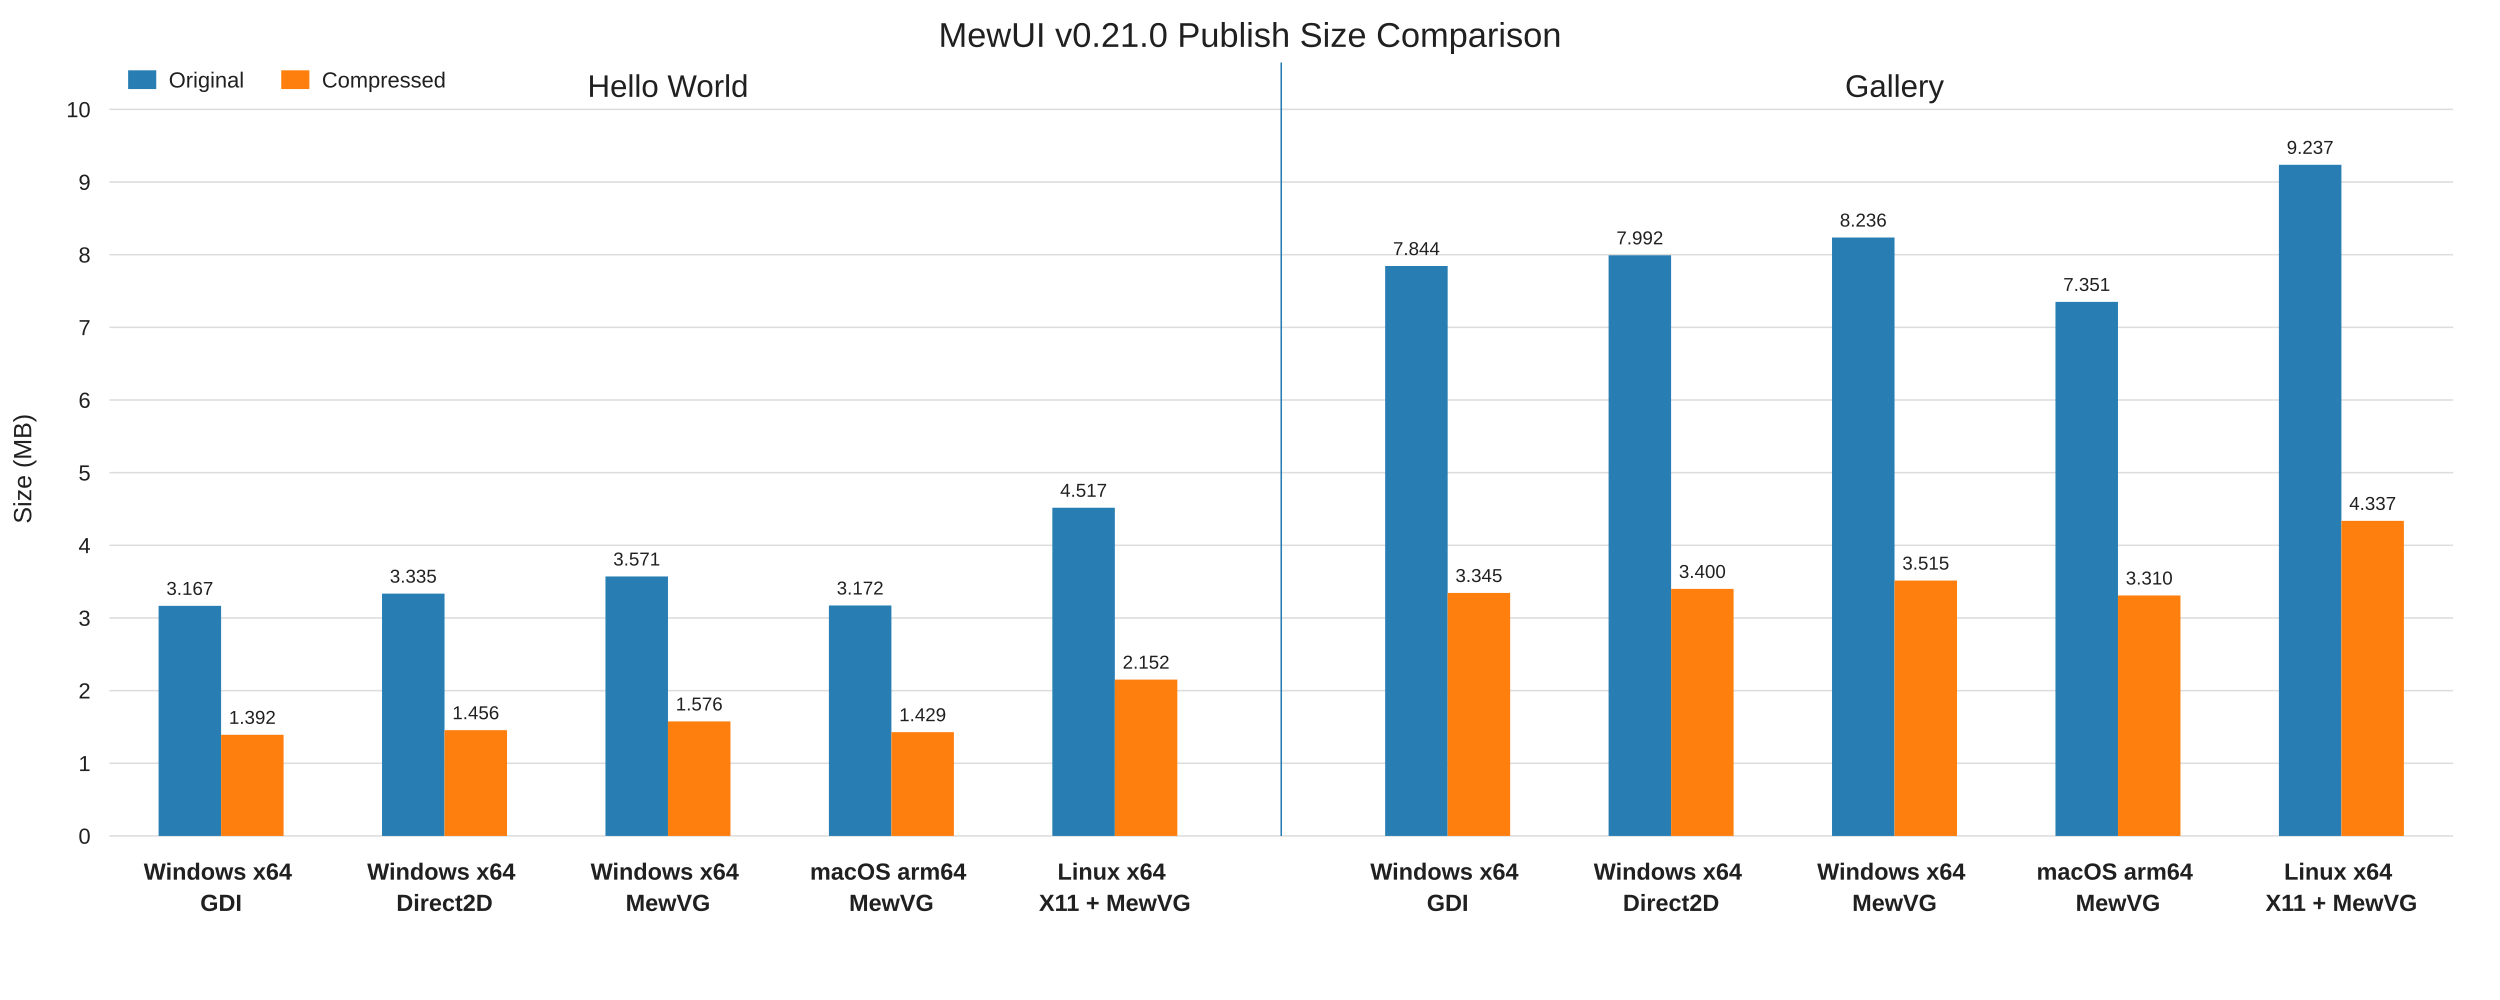
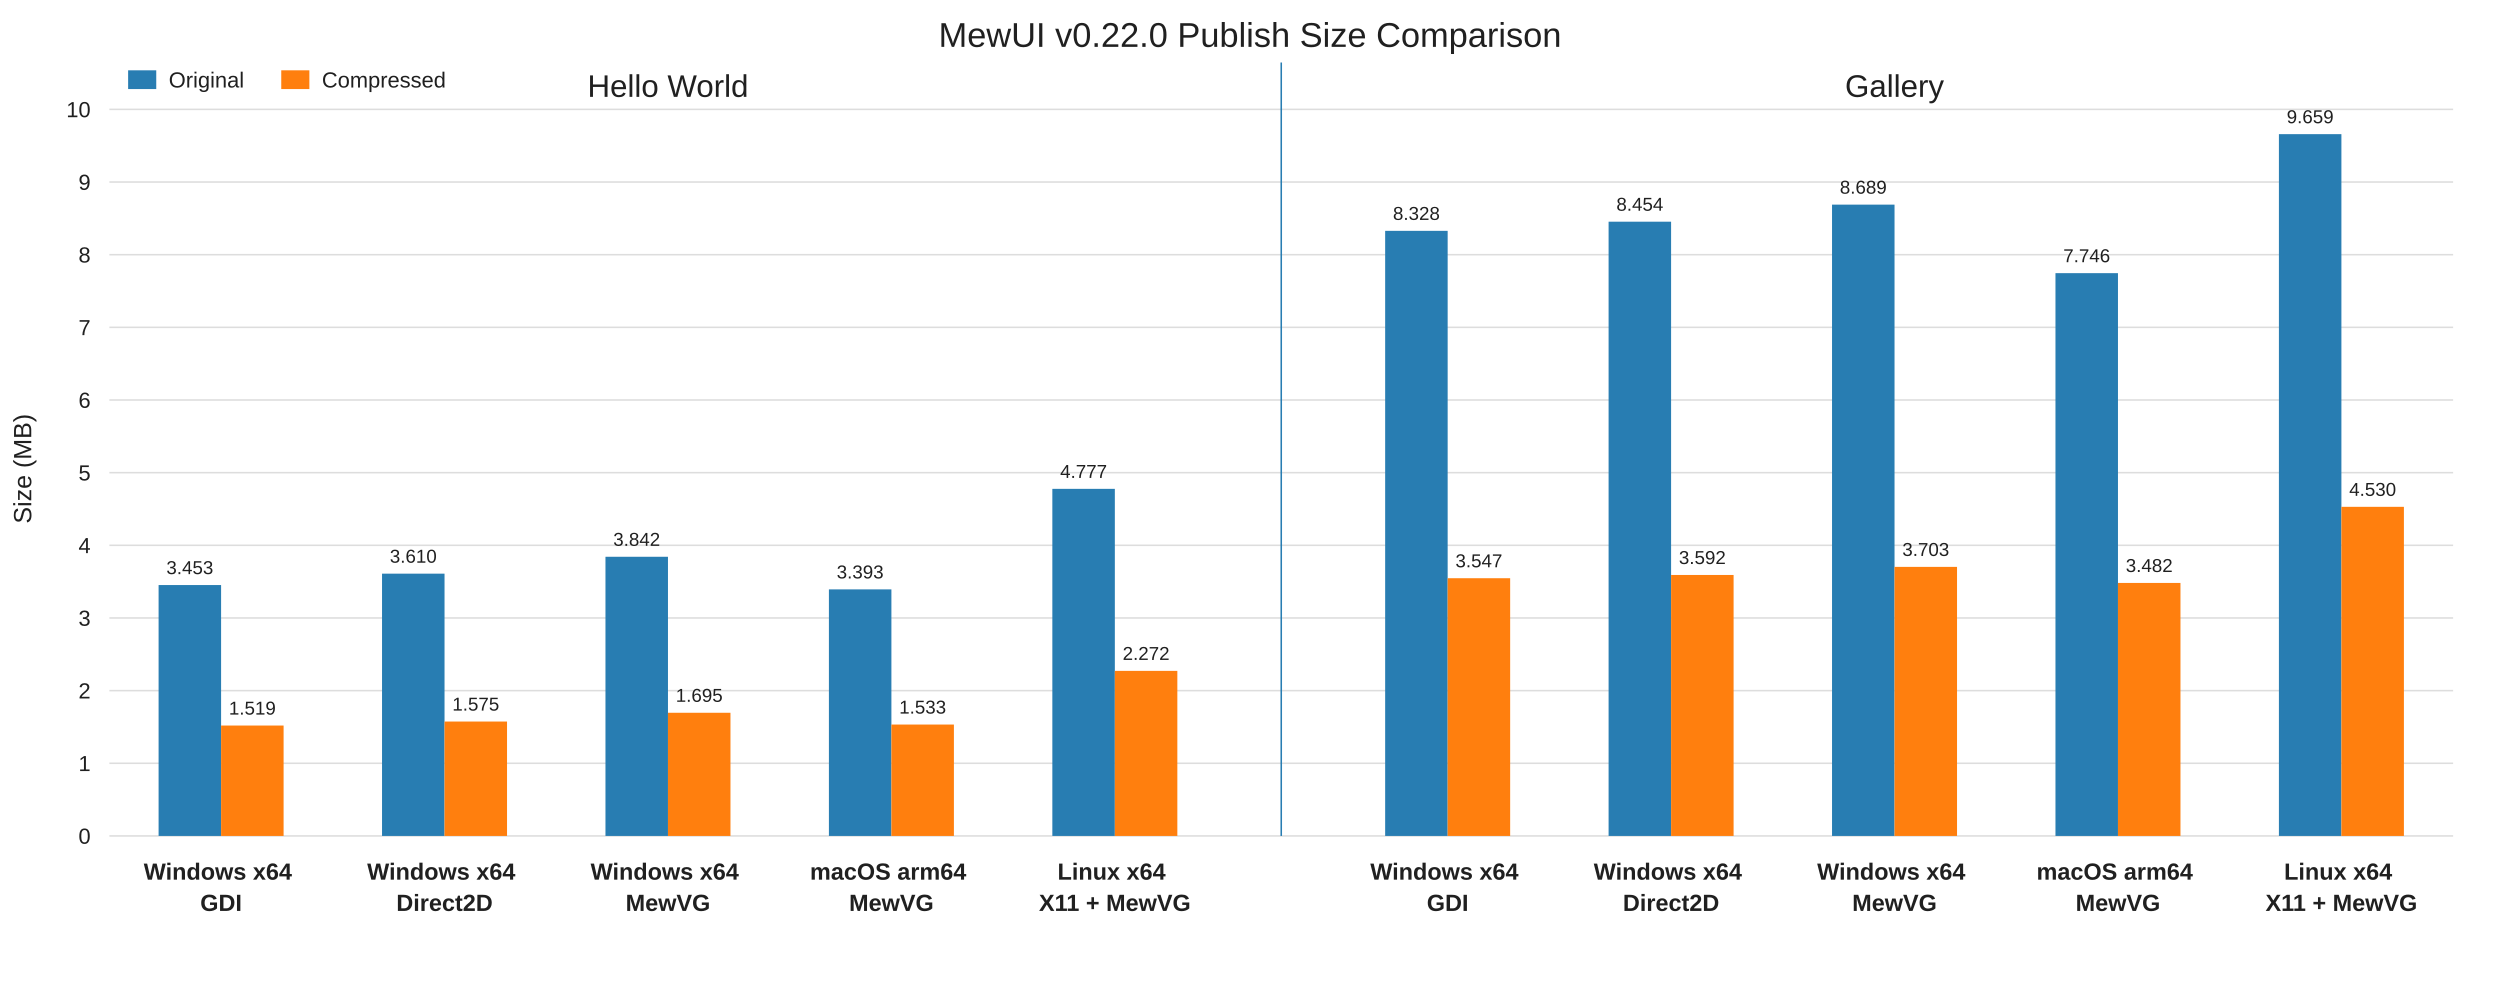
<svg xmlns="http://www.w3.org/2000/svg" width="1600" height="640" viewBox="0 0 1600 640" role="img" aria-labelledby="title description">
  <rect width="100%" height="100%" fill="#fff" />
  <g font-family="Segoe UI,Arial,sans-serif" fill="#202020">
-     <text x="800" y="30" text-anchor="middle" font-size="22">MewUI v0.21.0 Publish Size Comparison</text>
+     <text x="800" y="30" text-anchor="middle" font-size="22">MewUI v0.22.0 Publish Size Comparison</text>
    <line x1="70" y1="535" x2="1570" y2="535" stroke="#ddd" />
    <text x="58" y="540" text-anchor="end" font-size="14">0</text>
    <line x1="70" y1="488.5" x2="1570" y2="488.5" stroke="#ddd" />
    <text x="58" y="493.5" text-anchor="end" font-size="14">1</text>
    <line x1="70" y1="442" x2="1570" y2="442" stroke="#ddd" />
    <text x="58" y="447" text-anchor="end" font-size="14">2</text>
    <line x1="70" y1="395.5" x2="1570" y2="395.5" stroke="#ddd" />
    <text x="58" y="400.5" text-anchor="end" font-size="14">3</text>
    <line x1="70" y1="349" x2="1570" y2="349" stroke="#ddd" />
    <text x="58" y="354" text-anchor="end" font-size="14">4</text>
    <line x1="70" y1="302.5" x2="1570" y2="302.5" stroke="#ddd" />
    <text x="58" y="307.5" text-anchor="end" font-size="14">5</text>
    <line x1="70" y1="256" x2="1570" y2="256" stroke="#ddd" />
    <text x="58" y="261" text-anchor="end" font-size="14">6</text>
    <line x1="70" y1="209.5" x2="1570" y2="209.5" stroke="#ddd" />
    <text x="58" y="214.5" text-anchor="end" font-size="14">7</text>
    <line x1="70" y1="163" x2="1570" y2="163" stroke="#ddd" />
    <text x="58" y="168" text-anchor="end" font-size="14">8</text>
    <line x1="70" y1="116.5" x2="1570" y2="116.5" stroke="#ddd" />
    <text x="58" y="121.5" text-anchor="end" font-size="14">9</text>
    <line x1="70" y1="70" x2="1570" y2="70" stroke="#ddd" />
    <text x="58" y="75" text-anchor="end" font-size="14">10</text>
    <text x="20" y="300" text-anchor="middle" font-size="16" transform="rotate(-90 20 300)">Size (MB)</text>
    <rect x="82" y="45" width="18" height="12" fill="#287db2" />
    <text x="108" y="56" font-size="14">Original</text>
    <rect x="180" y="45" width="18" height="12" fill="#ff7f0e" />
    <text x="206" y="56" font-size="14">Compressed</text>
    <text x="427.5" y="62" text-anchor="middle" font-size="20">Hello World</text>
-     <rect x="101.5" y="387.735" width="40" height="147.265" fill="#287db2" />
-     <text x="121.5" y="380.735" text-anchor="middle" font-size="12">3.167</text>
-     <rect x="141.5" y="470.269" width="40" height="64.731" fill="#ff7f0e" />
-     <text x="161.5" y="463.269" text-anchor="middle" font-size="12">1.392</text>
+     <rect x="101.5" y="374.43" width="40" height="160.57" fill="#287db2" />
+     <text x="121.5" y="367.43" text-anchor="middle" font-size="12">3.453</text>
+     <rect x="141.5" y="464.346" width="40" height="70.654" fill="#ff7f0e" />
+     <text x="161.5" y="457.346" text-anchor="middle" font-size="12">1.519</text>
    <text x="141.5" y="563" text-anchor="middle" font-size="15" font-weight="600">
      <tspan x="141.5">Windows x64</tspan>
      <tspan x="141.5" dy="20">GDI</tspan>
    </text>
-     <rect x="244.5" y="379.924" width="40" height="155.076" fill="#287db2" />
-     <text x="264.5" y="372.924" text-anchor="middle" font-size="12">3.335</text>
-     <rect x="284.5" y="467.293" width="40" height="67.707" fill="#ff7f0e" />
-     <text x="304.5" y="460.293" text-anchor="middle" font-size="12">1.456</text>
+     <rect x="244.5" y="367.141" width="40" height="167.859" fill="#287db2" />
+     <text x="264.5" y="360.141" text-anchor="middle" font-size="12">3.610</text>
+     <rect x="284.5" y="461.784" width="40" height="73.216" fill="#ff7f0e" />
+     <text x="304.5" y="454.784" text-anchor="middle" font-size="12">1.575</text>
    <text x="284.5" y="563" text-anchor="middle" font-size="15" font-weight="600">
      <tspan x="284.5">Windows x64</tspan>
      <tspan x="284.5" dy="20">Direct2D</tspan>
    </text>
-     <rect x="387.5" y="368.935" width="40" height="166.065" fill="#287db2" />
-     <text x="407.5" y="361.935" text-anchor="middle" font-size="12">3.571</text>
-     <rect x="427.5" y="461.703" width="40" height="73.297" fill="#ff7f0e" />
-     <text x="447.5" y="454.703" text-anchor="middle" font-size="12">1.576</text>
+     <rect x="387.5" y="356.334" width="40" height="178.666" fill="#287db2" />
+     <text x="407.5" y="349.334" text-anchor="middle" font-size="12">3.842</text>
+     <rect x="427.5" y="456.173" width="40" height="78.827" fill="#ff7f0e" />
+     <text x="447.5" y="449.173" text-anchor="middle" font-size="12">1.695</text>
    <text x="427.5" y="563" text-anchor="middle" font-size="15" font-weight="600">
      <tspan x="427.5">Windows x64</tspan>
      <tspan x="427.5" dy="20">MewVG</tspan>
    </text>
-     <rect x="530.5" y="387.505" width="40" height="147.495" fill="#287db2" />
-     <text x="550.5" y="380.505" text-anchor="middle" font-size="12">3.172</text>
-     <rect x="570.5" y="468.573" width="40" height="66.427" fill="#ff7f0e" />
-     <text x="590.5" y="461.573" text-anchor="middle" font-size="12">1.429</text>
+     <rect x="530.5" y="377.205" width="40" height="157.795" fill="#287db2" />
+     <text x="550.5" y="370.205" text-anchor="middle" font-size="12">3.393</text>
+     <rect x="570.5" y="463.709" width="40" height="71.291" fill="#ff7f0e" />
+     <text x="590.5" y="456.709" text-anchor="middle" font-size="12">1.533</text>
    <text x="570.5" y="563" text-anchor="middle" font-size="15" font-weight="600">
      <tspan x="570.5">macOS arm64</tspan>
      <tspan x="570.5" dy="20">MewVG</tspan>
    </text>
-     <rect x="673.5" y="324.947" width="40" height="210.053" fill="#287db2" />
-     <text x="693.5" y="317.947" text-anchor="middle" font-size="12">4.517</text>
-     <rect x="713.5" y="434.939" width="40" height="100.061" fill="#ff7f0e" />
-     <text x="733.5" y="427.939" text-anchor="middle" font-size="12">2.152</text>
+     <rect x="673.5" y="312.866" width="40" height="222.134" fill="#287db2" />
+     <text x="693.5" y="305.866" text-anchor="middle" font-size="12">4.777</text>
+     <rect x="713.5" y="429.36" width="40" height="105.64" fill="#ff7f0e" />
+     <text x="733.5" y="422.36" text-anchor="middle" font-size="12">2.272</text>
    <text x="713.5" y="563" text-anchor="middle" font-size="15" font-weight="600">
      <tspan x="713.5">Linux x64</tspan>
      <tspan x="713.5" dy="20">X11 + MewVG</tspan>
    </text>
    <text x="1212.5" y="62" text-anchor="middle" font-size="20">Gallery</text>
    <line x1="820" y1="40" x2="820" y2="535" stroke="#287db2" />
-     <rect x="886.5" y="170.243" width="40" height="364.757" fill="#287db2" />
-     <text x="906.5" y="163.243" text-anchor="middle" font-size="12">7.844</text>
-     <rect x="926.5" y="379.479" width="40" height="155.521" fill="#ff7f0e" />
-     <text x="946.5" y="372.479" text-anchor="middle" font-size="12">3.345</text>
+     <rect x="886.5" y="147.742" width="40" height="387.258" fill="#287db2" />
+     <text x="906.5" y="140.742" text-anchor="middle" font-size="12">8.328</text>
+     <rect x="926.5" y="370.062" width="40" height="164.938" fill="#ff7f0e" />
+     <text x="946.5" y="363.062" text-anchor="middle" font-size="12">3.547</text>
    <text x="926.5" y="563" text-anchor="middle" font-size="15" font-weight="600">
      <tspan x="926.5">Windows x64</tspan>
      <tspan x="926.5" dy="20">GDI</tspan>
    </text>
-     <rect x="1029.5" y="163.386" width="40" height="371.614" fill="#287db2" />
-     <text x="1049.5" y="156.386" text-anchor="middle" font-size="12">7.992</text>
-     <rect x="1069.5" y="376.891" width="40" height="158.109" fill="#ff7f0e" />
-     <text x="1089.5" y="369.891" text-anchor="middle" font-size="12">3.400</text>
+     <rect x="1029.5" y="141.884" width="40" height="393.116" fill="#287db2" />
+     <text x="1049.5" y="134.884" text-anchor="middle" font-size="12">8.454</text>
+     <rect x="1069.5" y="367.981" width="40" height="167.019" fill="#ff7f0e" />
+     <text x="1089.5" y="360.981" text-anchor="middle" font-size="12">3.592</text>
    <text x="1069.5" y="563" text-anchor="middle" font-size="15" font-weight="600">
      <tspan x="1069.5">Windows x64</tspan>
      <tspan x="1069.5" dy="20">Direct2D</tspan>
    </text>
-     <rect x="1172.5" y="152.011" width="40" height="382.989" fill="#287db2" />
-     <text x="1192.5" y="145.011" text-anchor="middle" font-size="12">8.236</text>
-     <rect x="1212.5" y="371.548" width="40" height="163.452" fill="#ff7f0e" />
-     <text x="1232.5" y="364.548" text-anchor="middle" font-size="12">3.515</text>
+     <rect x="1172.5" y="130.963" width="40" height="404.037" fill="#287db2" />
+     <text x="1192.5" y="123.963" text-anchor="middle" font-size="12">8.689</text>
+     <rect x="1212.5" y="362.806" width="40" height="172.194" fill="#ff7f0e" />
+     <text x="1232.5" y="355.806" text-anchor="middle" font-size="12">3.703</text>
    <text x="1212.5" y="563" text-anchor="middle" font-size="15" font-weight="600">
      <tspan x="1212.5">Windows x64</tspan>
      <tspan x="1212.5" dy="20">MewVG</tspan>
    </text>
-     <rect x="1315.5" y="193.2" width="40" height="341.8" fill="#287db2" />
-     <text x="1335.5" y="186.2" text-anchor="middle" font-size="12">7.351</text>
-     <rect x="1355.5" y="381.106" width="40" height="153.894" fill="#ff7f0e" />
-     <text x="1375.5" y="374.106" text-anchor="middle" font-size="12">3.310</text>
+     <rect x="1315.5" y="174.817" width="40" height="360.183" fill="#287db2" />
+     <text x="1335.5" y="167.817" text-anchor="middle" font-size="12">7.746</text>
+     <rect x="1355.5" y="373.083" width="40" height="161.917" fill="#ff7f0e" />
+     <text x="1375.5" y="366.083" text-anchor="middle" font-size="12">3.482</text>
    <text x="1355.5" y="563" text-anchor="middle" font-size="15" font-weight="600">
      <tspan x="1355.5">macOS arm64</tspan>
      <tspan x="1355.5" dy="20">MewVG</tspan>
    </text>
-     <rect x="1458.5" y="105.466" width="40" height="429.534" fill="#287db2" />
-     <text x="1478.5" y="98.466" text-anchor="middle" font-size="12">9.237</text>
-     <rect x="1498.5" y="333.348" width="40" height="201.652" fill="#ff7f0e" />
-     <text x="1518.5" y="326.348" text-anchor="middle" font-size="12">4.337</text>
+     <rect x="1458.5" y="85.856" width="40" height="449.144" fill="#287db2" />
+     <text x="1478.5" y="78.856" text-anchor="middle" font-size="12">9.659</text>
+     <rect x="1498.5" y="324.373" width="40" height="210.627" fill="#ff7f0e" />
+     <text x="1518.5" y="317.373" text-anchor="middle" font-size="12">4.530</text>
    <text x="1498.5" y="563" text-anchor="middle" font-size="15" font-weight="600">
      <tspan x="1498.5">Linux x64</tspan>
      <tspan x="1498.5" dy="20">X11 + MewVG</tspan>
    </text>
  </g>
</svg>
